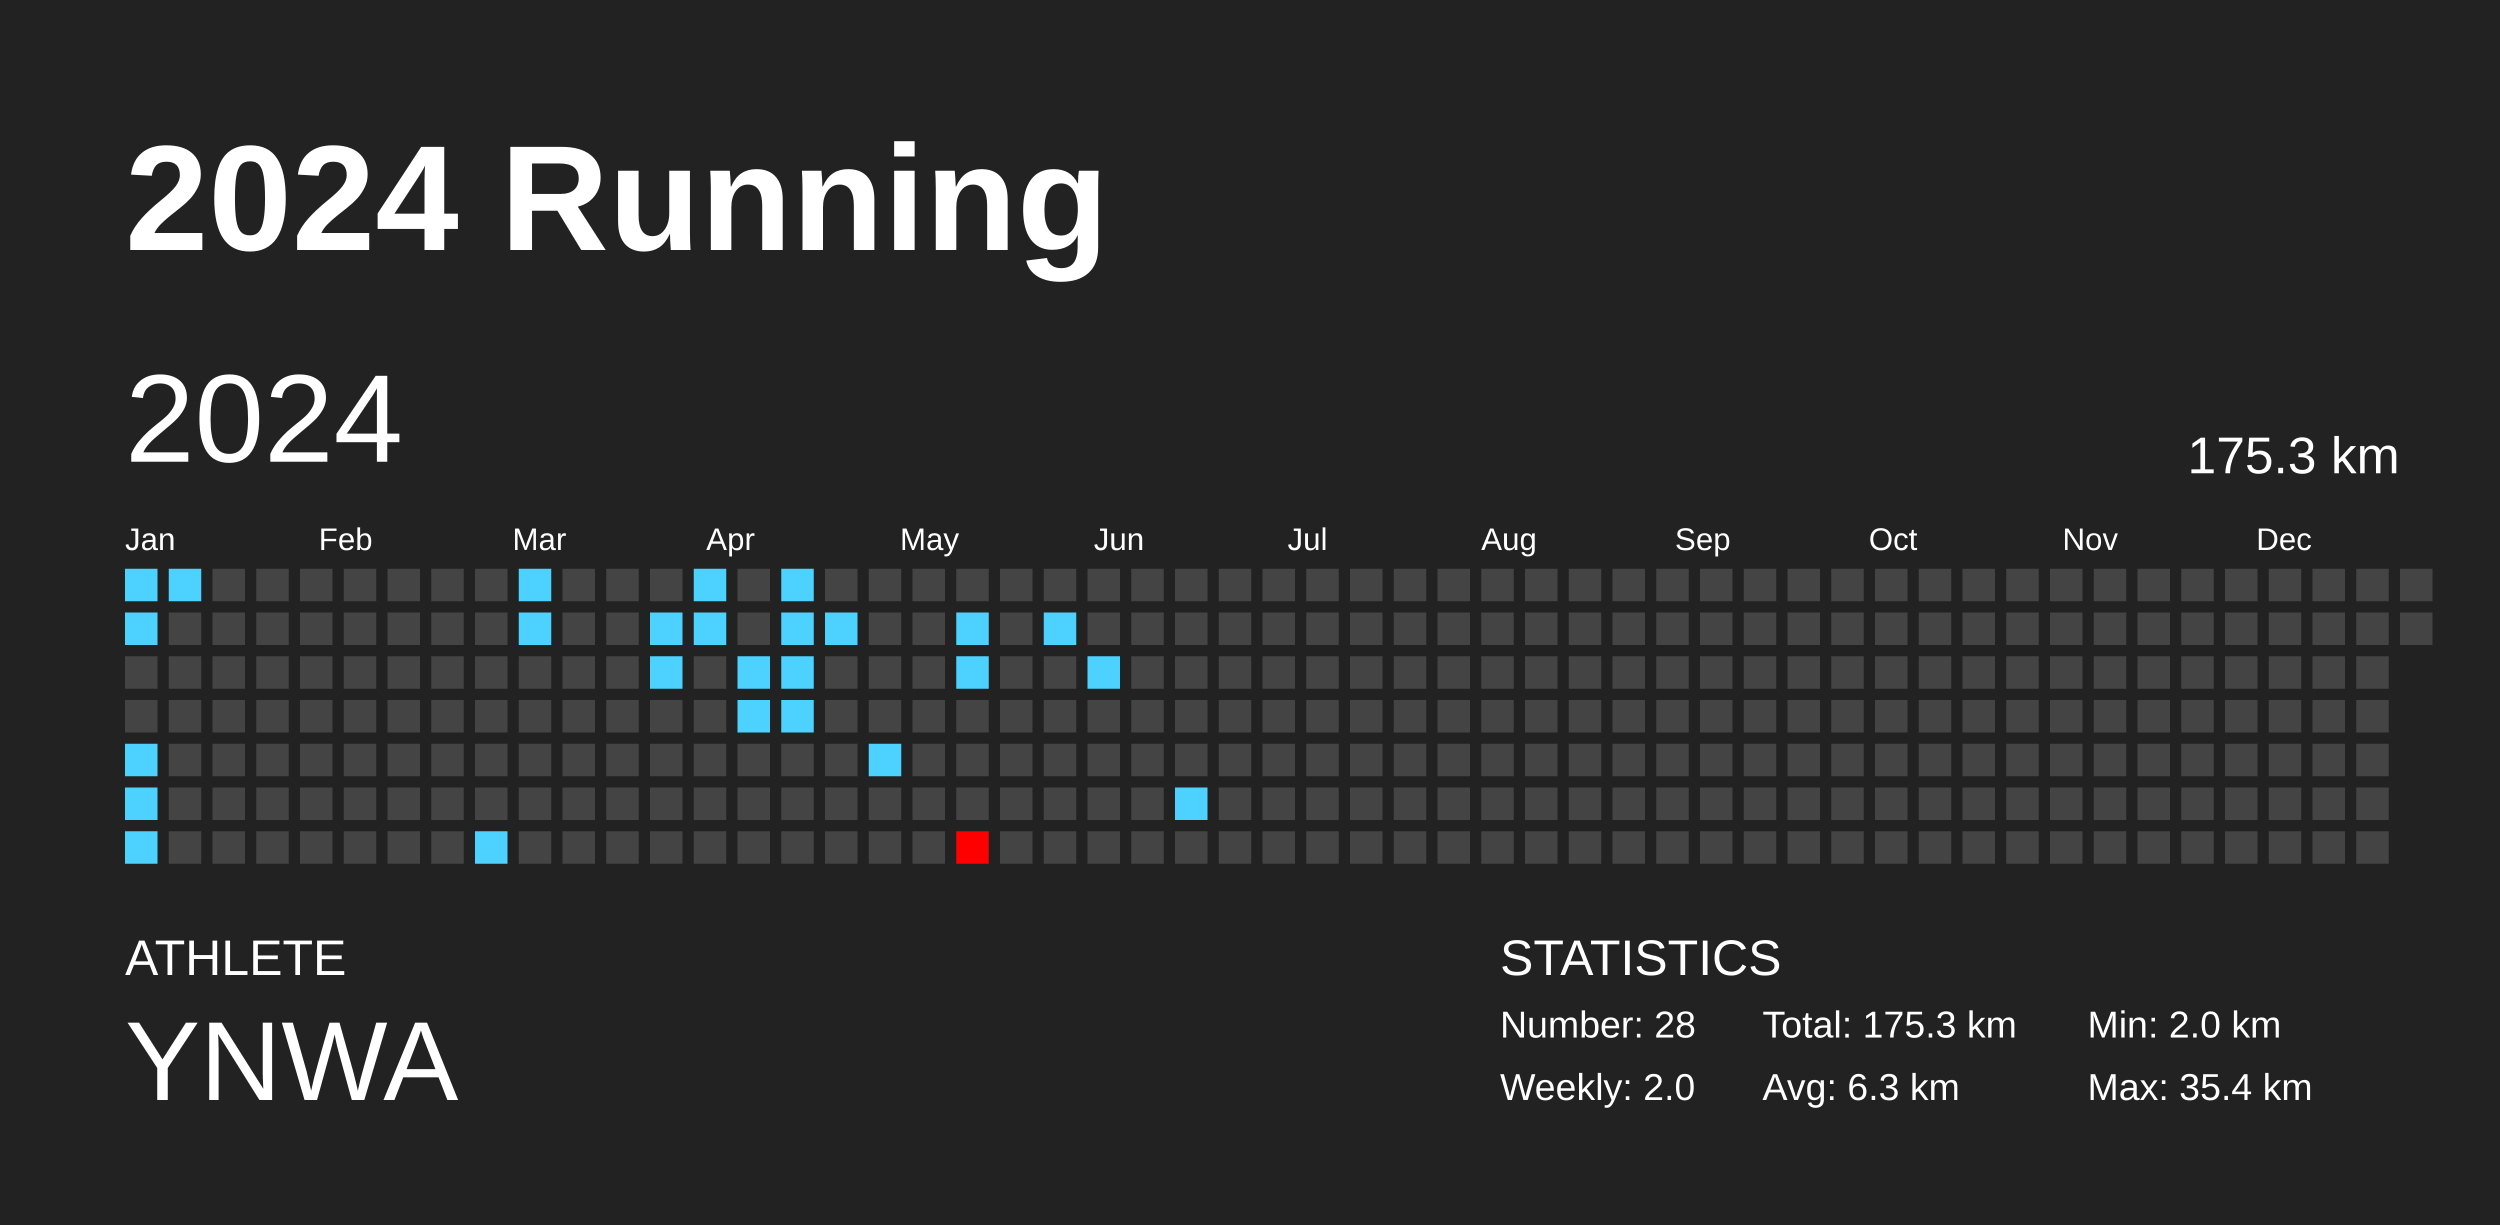
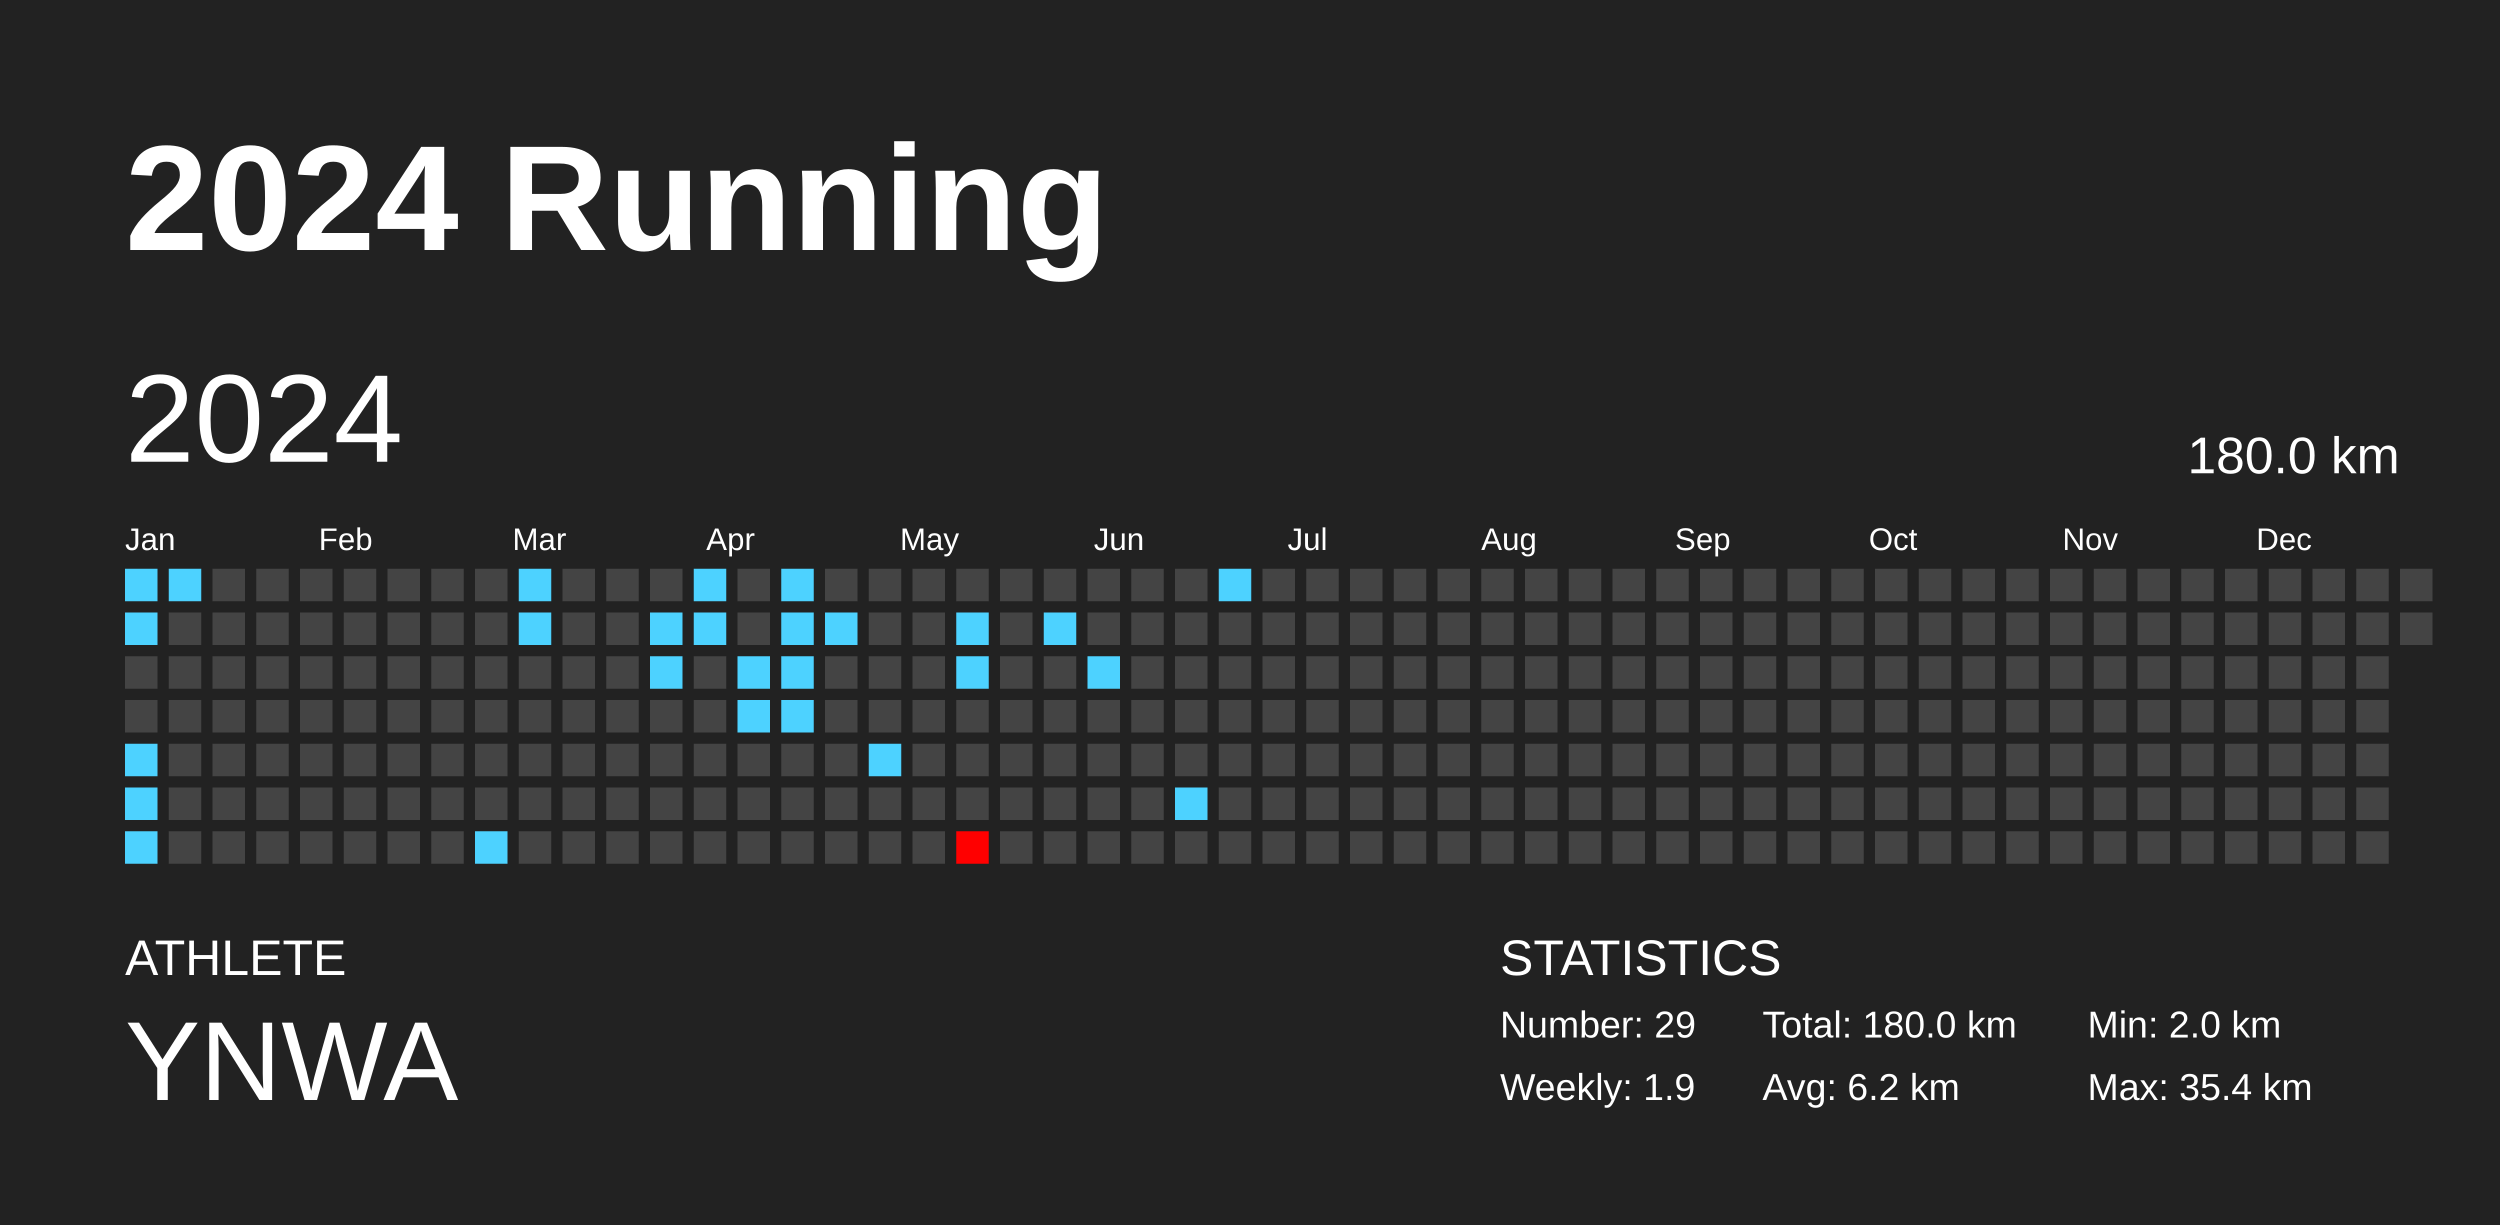
<svg xmlns="http://www.w3.org/2000/svg" baseProfile="full" height="98mm" version="1.1" viewBox="0,0,200,98" width="200mm">
  <defs />
  <rect fill="#222222" height="98" width="200" x="0" y="0" />
  <text fill="#FFFFFF" style="font-size:12px; font-family:Arial; font-weight:bold;" x="10" y="20">2024 Running</text>
  <text fill="#FFFFFF" style="font-size:4px; font-family:Arial" x="10" y="78">ATHLETE</text>
  <text fill="#FFFFFF" style="font-size:9px; font-family:Arial" x="10" y="88">YNWA</text>
  <text fill="#FFFFFF" style="font-size:4px; font-family:Arial" x="120" y="78">STATISTICS</text>
-   <text fill="#FFFFFF" style="font-size:3px; font-family:Arial" x="120" y="83">Number: 28</text>
-   <text fill="#FFFFFF" style="font-size:3px; font-family:Arial" x="120" y="88">Weekly: 2.0</text>
-   <text fill="#FFFFFF" style="font-size:3px; font-family:Arial" x="141" y="83">Total: 175.3 km</text>
-   <text fill="#FFFFFF" style="font-size:3px; font-family:Arial" x="141" y="88">Avg: 6.3 km</text>
+   <text fill="#FFFFFF" style="font-size:3px; font-family:Arial" x="120" y="83">Number: 29</text>
+   <text fill="#FFFFFF" style="font-size:3px; font-family:Arial" x="120" y="88">Weekly: 1.9</text>
+   <text fill="#FFFFFF" style="font-size:3px; font-family:Arial" x="141" y="83">Total: 180.0 km</text>
+   <text fill="#FFFFFF" style="font-size:3px; font-family:Arial" x="141" y="88">Avg: 6.2 km</text>
  <text fill="#FFFFFF" style="font-size:3px; font-family:Arial" x="167" y="83">Min: 2.0 km</text>
  <text fill="#FFFFFF" style="font-size:3px; font-family:Arial" x="167" y="88">Max: 35.4 km</text>
  <text dominant-baseline="hanging" fill="#FFFFFF" style="font-size:10.0px; font-family:Arial;" x="10" y="30">2024</text>
-   <text dominant-baseline="hanging" fill="#FFFFFF" style="font-size:4.125px; font-family:Arial;" x="175" y="35">175.3 km</text>
+   <text dominant-baseline="hanging" fill="#FFFFFF" style="font-size:4.125px; font-family:Arial;" x="175" y="35">180.0 km</text>
  <text fill="#FFFFFF" style="font-size:2.5px; font-family:Arial" x="10.0" y="44">Jan</text>
  <text fill="#FFFFFF" style="font-size:2.5px; font-family:Arial" x="25.5" y="44">Feb</text>
  <text fill="#FFFFFF" style="font-size:2.5px; font-family:Arial" x="41.0" y="44">Mar</text>
  <text fill="#FFFFFF" style="font-size:2.5px; font-family:Arial" x="56.5" y="44">Apr</text>
  <text fill="#FFFFFF" style="font-size:2.5px; font-family:Arial" x="72.0" y="44">May</text>
  <text fill="#FFFFFF" style="font-size:2.5px; font-family:Arial" x="87.5" y="44">Jun</text>
  <text fill="#FFFFFF" style="font-size:2.5px; font-family:Arial" x="103.0" y="44">Jul</text>
  <text fill="#FFFFFF" style="font-size:2.5px; font-family:Arial" x="118.5" y="44">Aug</text>
  <text fill="#FFFFFF" style="font-size:2.5px; font-family:Arial" x="134.0" y="44">Sep</text>
  <text fill="#FFFFFF" style="font-size:2.5px; font-family:Arial" x="149.5" y="44">Oct</text>
  <text fill="#FFFFFF" style="font-size:2.5px; font-family:Arial" x="165.0" y="44">Nov</text>
  <text fill="#FFFFFF" style="font-size:2.5px; font-family:Arial" x="180.5" y="44">Dec</text>
  <rect fill="#4dd2ff" height="2.6" width="2.6" x="10.0" y="45.5" />
  <rect fill="#4dd2ff" height="2.6" width="2.6" x="10.0" y="49.0" />
  <rect fill="#444444" height="2.6" width="2.6" x="10.0" y="52.5" />
  <rect fill="#444444" height="2.6" width="2.6" x="10.0" y="56.0" />
  <rect fill="#4dd2ff" height="2.6" width="2.6" x="10.0" y="59.5" />
  <rect fill="#4dd2ff" height="2.6" width="2.6" x="10.0" y="63.0" />
  <rect fill="#4dd2ff" height="2.6" width="2.6" x="10.0" y="66.5" />
  <rect fill="#4dd2ff" height="2.6" width="2.6" x="13.5" y="45.5" />
  <rect fill="#444444" height="2.6" width="2.6" x="13.5" y="49.0" />
  <rect fill="#444444" height="2.6" width="2.6" x="13.5" y="52.5" />
  <rect fill="#444444" height="2.6" width="2.6" x="13.5" y="56.0" />
  <rect fill="#444444" height="2.6" width="2.6" x="13.5" y="59.5" />
  <rect fill="#444444" height="2.6" width="2.6" x="13.5" y="63.0" />
  <rect fill="#444444" height="2.6" width="2.6" x="13.5" y="66.5" />
  <rect fill="#444444" height="2.6" width="2.6" x="17.0" y="45.5" />
  <rect fill="#444444" height="2.6" width="2.6" x="17.0" y="49.0" />
  <rect fill="#444444" height="2.6" width="2.6" x="17.0" y="52.5" />
  <rect fill="#444444" height="2.6" width="2.6" x="17.0" y="56.0" />
  <rect fill="#444444" height="2.6" width="2.6" x="17.0" y="59.5" />
  <rect fill="#444444" height="2.6" width="2.6" x="17.0" y="63.0" />
  <rect fill="#444444" height="2.6" width="2.6" x="17.0" y="66.5" />
  <rect fill="#444444" height="2.6" width="2.6" x="20.5" y="45.5" />
  <rect fill="#444444" height="2.6" width="2.6" x="20.5" y="49.0" />
  <rect fill="#444444" height="2.6" width="2.6" x="20.5" y="52.5" />
  <rect fill="#444444" height="2.6" width="2.6" x="20.5" y="56.0" />
  <rect fill="#444444" height="2.6" width="2.6" x="20.5" y="59.5" />
  <rect fill="#444444" height="2.6" width="2.6" x="20.5" y="63.0" />
  <rect fill="#444444" height="2.6" width="2.6" x="20.5" y="66.5" />
  <rect fill="#444444" height="2.6" width="2.6" x="24.0" y="45.5" />
  <rect fill="#444444" height="2.6" width="2.6" x="24.0" y="49.0" />
  <rect fill="#444444" height="2.6" width="2.6" x="24.0" y="52.5" />
  <rect fill="#444444" height="2.6" width="2.6" x="24.0" y="56.0" />
  <rect fill="#444444" height="2.6" width="2.6" x="24.0" y="59.5" />
  <rect fill="#444444" height="2.6" width="2.6" x="24.0" y="63.0" />
  <rect fill="#444444" height="2.6" width="2.6" x="24.0" y="66.5" />
  <rect fill="#444444" height="2.6" width="2.6" x="27.5" y="45.5" />
  <rect fill="#444444" height="2.6" width="2.6" x="27.5" y="49.0" />
  <rect fill="#444444" height="2.6" width="2.6" x="27.5" y="52.5" />
  <rect fill="#444444" height="2.6" width="2.6" x="27.5" y="56.0" />
  <rect fill="#444444" height="2.6" width="2.6" x="27.5" y="59.5" />
  <rect fill="#444444" height="2.6" width="2.6" x="27.5" y="63.0" />
  <rect fill="#444444" height="2.6" width="2.6" x="27.5" y="66.5" />
  <rect fill="#444444" height="2.6" width="2.6" x="31.0" y="45.5" />
  <rect fill="#444444" height="2.6" width="2.6" x="31.0" y="49.0" />
  <rect fill="#444444" height="2.6" width="2.6" x="31.0" y="52.5" />
  <rect fill="#444444" height="2.6" width="2.6" x="31.0" y="56.0" />
  <rect fill="#444444" height="2.6" width="2.6" x="31.0" y="59.5" />
  <rect fill="#444444" height="2.6" width="2.6" x="31.0" y="63.0" />
  <rect fill="#444444" height="2.6" width="2.6" x="31.0" y="66.5" />
  <rect fill="#444444" height="2.6" width="2.6" x="34.5" y="45.5" />
  <rect fill="#444444" height="2.6" width="2.6" x="34.5" y="49.0" />
  <rect fill="#444444" height="2.6" width="2.6" x="34.5" y="52.5" />
  <rect fill="#444444" height="2.6" width="2.6" x="34.5" y="56.0" />
  <rect fill="#444444" height="2.6" width="2.6" x="34.5" y="59.5" />
  <rect fill="#444444" height="2.6" width="2.6" x="34.5" y="63.0" />
  <rect fill="#444444" height="2.6" width="2.6" x="34.5" y="66.5" />
  <rect fill="#444444" height="2.6" width="2.6" x="38.0" y="45.5" />
  <rect fill="#444444" height="2.6" width="2.6" x="38.0" y="49.0" />
  <rect fill="#444444" height="2.6" width="2.6" x="38.0" y="52.5" />
  <rect fill="#444444" height="2.6" width="2.6" x="38.0" y="56.0" />
  <rect fill="#444444" height="2.6" width="2.6" x="38.0" y="59.5" />
  <rect fill="#444444" height="2.6" width="2.6" x="38.0" y="63.0" />
  <rect fill="#4dd2ff" height="2.6" width="2.6" x="38.0" y="66.5" />
  <rect fill="#4dd2ff" height="2.6" width="2.6" x="41.5" y="45.5" />
  <rect fill="#4dd2ff" height="2.6" width="2.6" x="41.5" y="49.0" />
  <rect fill="#444444" height="2.6" width="2.6" x="41.5" y="52.5" />
  <rect fill="#444444" height="2.6" width="2.6" x="41.5" y="56.0" />
  <rect fill="#444444" height="2.6" width="2.6" x="41.5" y="59.5" />
  <rect fill="#444444" height="2.6" width="2.6" x="41.5" y="63.0" />
  <rect fill="#444444" height="2.6" width="2.6" x="41.5" y="66.5" />
  <rect fill="#444444" height="2.6" width="2.6" x="45.0" y="45.5" />
  <rect fill="#444444" height="2.6" width="2.6" x="45.0" y="49.0" />
  <rect fill="#444444" height="2.6" width="2.6" x="45.0" y="52.5" />
  <rect fill="#444444" height="2.6" width="2.6" x="45.0" y="56.0" />
  <rect fill="#444444" height="2.6" width="2.6" x="45.0" y="59.5" />
  <rect fill="#444444" height="2.6" width="2.6" x="45.0" y="63.0" />
  <rect fill="#444444" height="2.6" width="2.6" x="45.0" y="66.5" />
  <rect fill="#444444" height="2.6" width="2.6" x="48.5" y="45.5" />
  <rect fill="#444444" height="2.6" width="2.6" x="48.5" y="49.0" />
  <rect fill="#444444" height="2.6" width="2.6" x="48.5" y="52.5" />
  <rect fill="#444444" height="2.6" width="2.6" x="48.5" y="56.0" />
  <rect fill="#444444" height="2.6" width="2.6" x="48.5" y="59.5" />
  <rect fill="#444444" height="2.6" width="2.6" x="48.5" y="63.0" />
  <rect fill="#444444" height="2.6" width="2.6" x="48.5" y="66.5" />
  <rect fill="#444444" height="2.6" width="2.6" x="52.0" y="45.5" />
  <rect fill="#4dd2ff" height="2.6" width="2.6" x="52.0" y="49.0" />
  <rect fill="#4dd2ff" height="2.6" width="2.6" x="52.0" y="52.5" />
  <rect fill="#444444" height="2.6" width="2.6" x="52.0" y="56.0" />
  <rect fill="#444444" height="2.6" width="2.6" x="52.0" y="59.5" />
  <rect fill="#444444" height="2.6" width="2.6" x="52.0" y="63.0" />
  <rect fill="#444444" height="2.6" width="2.6" x="52.0" y="66.5" />
  <rect fill="#4dd2ff" height="2.6" width="2.6" x="55.5" y="45.5" />
  <rect fill="#4dd2ff" height="2.6" width="2.6" x="55.5" y="49.0" />
  <rect fill="#444444" height="2.6" width="2.6" x="55.5" y="52.5" />
  <rect fill="#444444" height="2.6" width="2.6" x="55.5" y="56.0" />
  <rect fill="#444444" height="2.6" width="2.6" x="55.5" y="59.5" />
  <rect fill="#444444" height="2.6" width="2.6" x="55.5" y="63.0" />
  <rect fill="#444444" height="2.6" width="2.6" x="55.5" y="66.5" />
  <rect fill="#444444" height="2.6" width="2.6" x="59.0" y="45.5" />
  <rect fill="#444444" height="2.6" width="2.6" x="59.0" y="49.0" />
  <rect fill="#4dd2ff" height="2.6" width="2.6" x="59.0" y="52.5" />
  <rect fill="#4dd2ff" height="2.6" width="2.6" x="59.0" y="56.0" />
  <rect fill="#444444" height="2.6" width="2.6" x="59.0" y="59.5" />
  <rect fill="#444444" height="2.6" width="2.6" x="59.0" y="63.0" />
  <rect fill="#444444" height="2.6" width="2.6" x="59.0" y="66.5" />
  <rect fill="#4dd2ff" height="2.6" width="2.6" x="62.5" y="45.5" />
  <rect fill="#4dd2ff" height="2.6" width="2.6" x="62.5" y="49.0" />
  <rect fill="#4dd2ff" height="2.6" width="2.6" x="62.5" y="52.5" />
  <rect fill="#4dd2ff" height="2.6" width="2.6" x="62.5" y="56.0" />
  <rect fill="#444444" height="2.6" width="2.6" x="62.5" y="59.5" />
  <rect fill="#444444" height="2.6" width="2.6" x="62.5" y="63.0" />
  <rect fill="#444444" height="2.6" width="2.6" x="62.5" y="66.5" />
  <rect fill="#444444" height="2.6" width="2.6" x="66.0" y="45.5" />
  <rect fill="#4dd2ff" height="2.6" width="2.6" x="66.0" y="49.0" />
  <rect fill="#444444" height="2.6" width="2.6" x="66.0" y="52.5" />
  <rect fill="#444444" height="2.6" width="2.6" x="66.0" y="56.0" />
  <rect fill="#444444" height="2.6" width="2.6" x="66.0" y="59.5" />
  <rect fill="#444444" height="2.6" width="2.6" x="66.0" y="63.0" />
  <rect fill="#444444" height="2.6" width="2.6" x="66.0" y="66.5" />
  <rect fill="#444444" height="2.6" width="2.6" x="69.5" y="45.5" />
  <rect fill="#444444" height="2.6" width="2.6" x="69.5" y="49.0" />
  <rect fill="#444444" height="2.6" width="2.6" x="69.5" y="52.5" />
  <rect fill="#444444" height="2.6" width="2.6" x="69.5" y="56.0" />
  <rect fill="#4dd2ff" height="2.6" width="2.6" x="69.5" y="59.5" />
  <rect fill="#444444" height="2.6" width="2.6" x="69.5" y="63.0" />
  <rect fill="#444444" height="2.6" width="2.6" x="69.5" y="66.5" />
  <rect fill="#444444" height="2.6" width="2.6" x="73.0" y="45.5" />
  <rect fill="#444444" height="2.6" width="2.6" x="73.0" y="49.0" />
  <rect fill="#444444" height="2.6" width="2.6" x="73.0" y="52.5" />
  <rect fill="#444444" height="2.6" width="2.6" x="73.0" y="56.0" />
  <rect fill="#444444" height="2.6" width="2.6" x="73.0" y="59.5" />
  <rect fill="#444444" height="2.6" width="2.6" x="73.0" y="63.0" />
  <rect fill="#444444" height="2.6" width="2.6" x="73.0" y="66.5" />
  <rect fill="#444444" height="2.6" width="2.6" x="76.5" y="45.5" />
  <rect fill="#4dd2ff" height="2.6" width="2.6" x="76.5" y="49.0" />
  <rect fill="#4dd2ff" height="2.6" width="2.6" x="76.5" y="52.5" />
  <rect fill="#444444" height="2.6" width="2.6" x="76.5" y="56.0" />
  <rect fill="#444444" height="2.6" width="2.6" x="76.5" y="59.5" />
  <rect fill="#444444" height="2.6" width="2.6" x="76.5" y="63.0" />
  <rect fill="red" height="2.6" width="2.6" x="76.5" y="66.5" />
  <rect fill="#444444" height="2.6" width="2.6" x="80.0" y="45.5" />
  <rect fill="#444444" height="2.6" width="2.6" x="80.0" y="49.0" />
  <rect fill="#444444" height="2.6" width="2.6" x="80.0" y="52.5" />
  <rect fill="#444444" height="2.6" width="2.6" x="80.0" y="56.0" />
  <rect fill="#444444" height="2.6" width="2.6" x="80.0" y="59.5" />
  <rect fill="#444444" height="2.6" width="2.6" x="80.0" y="63.0" />
  <rect fill="#444444" height="2.6" width="2.6" x="80.0" y="66.5" />
  <rect fill="#444444" height="2.6" width="2.6" x="83.5" y="45.5" />
  <rect fill="#4dd2ff" height="2.6" width="2.6" x="83.5" y="49.0" />
  <rect fill="#444444" height="2.6" width="2.6" x="83.5" y="52.5" />
  <rect fill="#444444" height="2.6" width="2.6" x="83.5" y="56.0" />
  <rect fill="#444444" height="2.6" width="2.6" x="83.5" y="59.5" />
  <rect fill="#444444" height="2.6" width="2.6" x="83.5" y="63.0" />
  <rect fill="#444444" height="2.6" width="2.6" x="83.5" y="66.5" />
  <rect fill="#444444" height="2.6" width="2.6" x="87.0" y="45.5" />
  <rect fill="#444444" height="2.6" width="2.6" x="87.0" y="49.0" />
  <rect fill="#4dd2ff" height="2.6" width="2.6" x="87.0" y="52.5" />
  <rect fill="#444444" height="2.6" width="2.6" x="87.0" y="56.0" />
  <rect fill="#444444" height="2.6" width="2.6" x="87.0" y="59.5" />
  <rect fill="#444444" height="2.6" width="2.6" x="87.0" y="63.0" />
  <rect fill="#444444" height="2.6" width="2.6" x="87.0" y="66.5" />
  <rect fill="#444444" height="2.6" width="2.6" x="90.5" y="45.5" />
  <rect fill="#444444" height="2.6" width="2.6" x="90.5" y="49.0" />
  <rect fill="#444444" height="2.6" width="2.6" x="90.5" y="52.5" />
  <rect fill="#444444" height="2.6" width="2.6" x="90.5" y="56.0" />
  <rect fill="#444444" height="2.6" width="2.6" x="90.5" y="59.5" />
  <rect fill="#444444" height="2.6" width="2.6" x="90.5" y="63.0" />
  <rect fill="#444444" height="2.6" width="2.6" x="90.5" y="66.5" />
  <rect fill="#444444" height="2.6" width="2.6" x="94.0" y="45.5" />
  <rect fill="#444444" height="2.6" width="2.6" x="94.0" y="49.0" />
  <rect fill="#444444" height="2.6" width="2.6" x="94.0" y="52.5" />
  <rect fill="#444444" height="2.6" width="2.6" x="94.0" y="56.0" />
  <rect fill="#444444" height="2.6" width="2.6" x="94.0" y="59.5" />
  <rect fill="#4dd2ff" height="2.6" width="2.6" x="94.0" y="63.0" />
  <rect fill="#444444" height="2.6" width="2.6" x="94.0" y="66.5" />
-   <rect fill="#444444" height="2.6" width="2.6" x="97.5" y="45.5" />
+   <rect fill="#4dd2ff" height="2.6" width="2.6" x="97.5" y="45.5" />
  <rect fill="#444444" height="2.6" width="2.6" x="97.5" y="49.0" />
  <rect fill="#444444" height="2.6" width="2.6" x="97.5" y="52.5" />
  <rect fill="#444444" height="2.6" width="2.6" x="97.5" y="56.0" />
  <rect fill="#444444" height="2.6" width="2.6" x="97.5" y="59.5" />
  <rect fill="#444444" height="2.6" width="2.6" x="97.5" y="63.0" />
  <rect fill="#444444" height="2.6" width="2.6" x="97.5" y="66.5" />
  <rect fill="#444444" height="2.6" width="2.6" x="101.0" y="45.5" />
  <rect fill="#444444" height="2.6" width="2.6" x="101.0" y="49.0" />
  <rect fill="#444444" height="2.6" width="2.6" x="101.0" y="52.5" />
  <rect fill="#444444" height="2.6" width="2.6" x="101.0" y="56.0" />
  <rect fill="#444444" height="2.6" width="2.6" x="101.0" y="59.5" />
  <rect fill="#444444" height="2.6" width="2.6" x="101.0" y="63.0" />
  <rect fill="#444444" height="2.6" width="2.6" x="101.0" y="66.5" />
  <rect fill="#444444" height="2.6" width="2.6" x="104.5" y="45.5" />
  <rect fill="#444444" height="2.6" width="2.6" x="104.5" y="49.0" />
  <rect fill="#444444" height="2.6" width="2.6" x="104.5" y="52.5" />
  <rect fill="#444444" height="2.6" width="2.6" x="104.5" y="56.0" />
  <rect fill="#444444" height="2.6" width="2.6" x="104.5" y="59.5" />
  <rect fill="#444444" height="2.6" width="2.6" x="104.5" y="63.0" />
  <rect fill="#444444" height="2.6" width="2.6" x="104.5" y="66.5" />
  <rect fill="#444444" height="2.6" width="2.6" x="108.0" y="45.5" />
  <rect fill="#444444" height="2.6" width="2.6" x="108.0" y="49.0" />
  <rect fill="#444444" height="2.6" width="2.6" x="108.0" y="52.5" />
  <rect fill="#444444" height="2.6" width="2.6" x="108.0" y="56.0" />
  <rect fill="#444444" height="2.6" width="2.6" x="108.0" y="59.5" />
  <rect fill="#444444" height="2.6" width="2.6" x="108.0" y="63.0" />
  <rect fill="#444444" height="2.6" width="2.6" x="108.0" y="66.5" />
  <rect fill="#444444" height="2.6" width="2.6" x="111.5" y="45.5" />
  <rect fill="#444444" height="2.6" width="2.6" x="111.5" y="49.0" />
  <rect fill="#444444" height="2.6" width="2.6" x="111.5" y="52.5" />
  <rect fill="#444444" height="2.6" width="2.6" x="111.5" y="56.0" />
  <rect fill="#444444" height="2.6" width="2.6" x="111.5" y="59.5" />
  <rect fill="#444444" height="2.6" width="2.6" x="111.5" y="63.0" />
  <rect fill="#444444" height="2.6" width="2.6" x="111.5" y="66.5" />
  <rect fill="#444444" height="2.6" width="2.6" x="115.0" y="45.5" />
  <rect fill="#444444" height="2.6" width="2.6" x="115.0" y="49.0" />
  <rect fill="#444444" height="2.6" width="2.6" x="115.0" y="52.5" />
  <rect fill="#444444" height="2.6" width="2.6" x="115.0" y="56.0" />
  <rect fill="#444444" height="2.6" width="2.6" x="115.0" y="59.5" />
  <rect fill="#444444" height="2.6" width="2.6" x="115.0" y="63.0" />
  <rect fill="#444444" height="2.6" width="2.6" x="115.0" y="66.5" />
  <rect fill="#444444" height="2.6" width="2.6" x="118.5" y="45.5" />
  <rect fill="#444444" height="2.6" width="2.6" x="118.5" y="49.0" />
  <rect fill="#444444" height="2.6" width="2.6" x="118.5" y="52.5" />
  <rect fill="#444444" height="2.6" width="2.6" x="118.5" y="56.0" />
  <rect fill="#444444" height="2.6" width="2.6" x="118.5" y="59.5" />
  <rect fill="#444444" height="2.6" width="2.6" x="118.5" y="63.0" />
  <rect fill="#444444" height="2.6" width="2.6" x="118.5" y="66.5" />
  <rect fill="#444444" height="2.6" width="2.6" x="122.0" y="45.5" />
  <rect fill="#444444" height="2.6" width="2.6" x="122.0" y="49.0" />
  <rect fill="#444444" height="2.6" width="2.6" x="122.0" y="52.5" />
  <rect fill="#444444" height="2.6" width="2.6" x="122.0" y="56.0" />
  <rect fill="#444444" height="2.6" width="2.6" x="122.0" y="59.5" />
  <rect fill="#444444" height="2.6" width="2.6" x="122.0" y="63.0" />
  <rect fill="#444444" height="2.6" width="2.6" x="122.0" y="66.5" />
  <rect fill="#444444" height="2.6" width="2.6" x="125.5" y="45.5" />
  <rect fill="#444444" height="2.6" width="2.6" x="125.5" y="49.0" />
  <rect fill="#444444" height="2.6" width="2.6" x="125.5" y="52.5" />
  <rect fill="#444444" height="2.6" width="2.6" x="125.5" y="56.0" />
  <rect fill="#444444" height="2.6" width="2.6" x="125.5" y="59.5" />
  <rect fill="#444444" height="2.6" width="2.6" x="125.5" y="63.0" />
  <rect fill="#444444" height="2.6" width="2.6" x="125.5" y="66.5" />
  <rect fill="#444444" height="2.6" width="2.6" x="129.0" y="45.5" />
  <rect fill="#444444" height="2.6" width="2.6" x="129.0" y="49.0" />
  <rect fill="#444444" height="2.6" width="2.6" x="129.0" y="52.5" />
  <rect fill="#444444" height="2.6" width="2.6" x="129.0" y="56.0" />
  <rect fill="#444444" height="2.6" width="2.6" x="129.0" y="59.5" />
  <rect fill="#444444" height="2.6" width="2.6" x="129.0" y="63.0" />
  <rect fill="#444444" height="2.6" width="2.6" x="129.0" y="66.5" />
  <rect fill="#444444" height="2.6" width="2.6" x="132.5" y="45.5" />
  <rect fill="#444444" height="2.6" width="2.6" x="132.5" y="49.0" />
  <rect fill="#444444" height="2.6" width="2.6" x="132.5" y="52.5" />
  <rect fill="#444444" height="2.6" width="2.6" x="132.5" y="56.0" />
  <rect fill="#444444" height="2.6" width="2.6" x="132.5" y="59.5" />
  <rect fill="#444444" height="2.6" width="2.6" x="132.5" y="63.0" />
  <rect fill="#444444" height="2.6" width="2.6" x="132.5" y="66.5" />
  <rect fill="#444444" height="2.6" width="2.6" x="136.0" y="45.5" />
  <rect fill="#444444" height="2.6" width="2.6" x="136.0" y="49.0" />
  <rect fill="#444444" height="2.6" width="2.6" x="136.0" y="52.5" />
  <rect fill="#444444" height="2.6" width="2.6" x="136.0" y="56.0" />
  <rect fill="#444444" height="2.6" width="2.6" x="136.0" y="59.5" />
  <rect fill="#444444" height="2.6" width="2.6" x="136.0" y="63.0" />
  <rect fill="#444444" height="2.6" width="2.6" x="136.0" y="66.5" />
  <rect fill="#444444" height="2.6" width="2.6" x="139.5" y="45.5" />
  <rect fill="#444444" height="2.6" width="2.6" x="139.5" y="49.0" />
  <rect fill="#444444" height="2.6" width="2.6" x="139.5" y="52.5" />
  <rect fill="#444444" height="2.6" width="2.6" x="139.5" y="56.0" />
  <rect fill="#444444" height="2.6" width="2.6" x="139.5" y="59.5" />
  <rect fill="#444444" height="2.6" width="2.6" x="139.5" y="63.0" />
  <rect fill="#444444" height="2.6" width="2.6" x="139.5" y="66.5" />
  <rect fill="#444444" height="2.6" width="2.6" x="143.0" y="45.5" />
  <rect fill="#444444" height="2.6" width="2.6" x="143.0" y="49.0" />
  <rect fill="#444444" height="2.6" width="2.6" x="143.0" y="52.5" />
  <rect fill="#444444" height="2.6" width="2.6" x="143.0" y="56.0" />
  <rect fill="#444444" height="2.6" width="2.6" x="143.0" y="59.5" />
  <rect fill="#444444" height="2.6" width="2.6" x="143.0" y="63.0" />
  <rect fill="#444444" height="2.6" width="2.6" x="143.0" y="66.5" />
  <rect fill="#444444" height="2.6" width="2.6" x="146.5" y="45.5" />
  <rect fill="#444444" height="2.6" width="2.6" x="146.5" y="49.0" />
  <rect fill="#444444" height="2.6" width="2.6" x="146.5" y="52.5" />
  <rect fill="#444444" height="2.6" width="2.6" x="146.5" y="56.0" />
  <rect fill="#444444" height="2.6" width="2.6" x="146.5" y="59.5" />
  <rect fill="#444444" height="2.6" width="2.6" x="146.5" y="63.0" />
  <rect fill="#444444" height="2.6" width="2.6" x="146.5" y="66.5" />
  <rect fill="#444444" height="2.6" width="2.6" x="150.0" y="45.5" />
  <rect fill="#444444" height="2.6" width="2.6" x="150.0" y="49.0" />
  <rect fill="#444444" height="2.6" width="2.6" x="150.0" y="52.5" />
  <rect fill="#444444" height="2.6" width="2.6" x="150.0" y="56.0" />
  <rect fill="#444444" height="2.6" width="2.6" x="150.0" y="59.5" />
  <rect fill="#444444" height="2.6" width="2.6" x="150.0" y="63.0" />
  <rect fill="#444444" height="2.6" width="2.6" x="150.0" y="66.5" />
  <rect fill="#444444" height="2.6" width="2.6" x="153.5" y="45.5" />
  <rect fill="#444444" height="2.6" width="2.6" x="153.5" y="49.0" />
  <rect fill="#444444" height="2.6" width="2.6" x="153.5" y="52.5" />
  <rect fill="#444444" height="2.6" width="2.6" x="153.5" y="56.0" />
  <rect fill="#444444" height="2.6" width="2.6" x="153.5" y="59.5" />
  <rect fill="#444444" height="2.6" width="2.6" x="153.5" y="63.0" />
  <rect fill="#444444" height="2.6" width="2.6" x="153.5" y="66.5" />
  <rect fill="#444444" height="2.6" width="2.6" x="157.0" y="45.5" />
  <rect fill="#444444" height="2.6" width="2.6" x="157.0" y="49.0" />
  <rect fill="#444444" height="2.6" width="2.6" x="157.0" y="52.5" />
  <rect fill="#444444" height="2.6" width="2.6" x="157.0" y="56.0" />
  <rect fill="#444444" height="2.6" width="2.6" x="157.0" y="59.5" />
  <rect fill="#444444" height="2.6" width="2.6" x="157.0" y="63.0" />
  <rect fill="#444444" height="2.6" width="2.6" x="157.0" y="66.5" />
  <rect fill="#444444" height="2.6" width="2.6" x="160.5" y="45.5" />
  <rect fill="#444444" height="2.6" width="2.6" x="160.5" y="49.0" />
  <rect fill="#444444" height="2.6" width="2.6" x="160.5" y="52.5" />
  <rect fill="#444444" height="2.6" width="2.6" x="160.5" y="56.0" />
  <rect fill="#444444" height="2.6" width="2.6" x="160.5" y="59.5" />
  <rect fill="#444444" height="2.6" width="2.6" x="160.5" y="63.0" />
  <rect fill="#444444" height="2.6" width="2.6" x="160.5" y="66.5" />
  <rect fill="#444444" height="2.6" width="2.6" x="164.0" y="45.5" />
  <rect fill="#444444" height="2.6" width="2.6" x="164.0" y="49.0" />
  <rect fill="#444444" height="2.6" width="2.6" x="164.0" y="52.5" />
  <rect fill="#444444" height="2.6" width="2.6" x="164.0" y="56.0" />
  <rect fill="#444444" height="2.6" width="2.6" x="164.0" y="59.5" />
  <rect fill="#444444" height="2.6" width="2.6" x="164.0" y="63.0" />
  <rect fill="#444444" height="2.6" width="2.6" x="164.0" y="66.5" />
  <rect fill="#444444" height="2.6" width="2.6" x="167.5" y="45.5" />
  <rect fill="#444444" height="2.6" width="2.6" x="167.5" y="49.0" />
  <rect fill="#444444" height="2.6" width="2.6" x="167.5" y="52.5" />
  <rect fill="#444444" height="2.6" width="2.6" x="167.5" y="56.0" />
  <rect fill="#444444" height="2.6" width="2.6" x="167.5" y="59.5" />
  <rect fill="#444444" height="2.6" width="2.6" x="167.5" y="63.0" />
  <rect fill="#444444" height="2.6" width="2.6" x="167.5" y="66.5" />
  <rect fill="#444444" height="2.6" width="2.6" x="171.0" y="45.5" />
  <rect fill="#444444" height="2.6" width="2.6" x="171.0" y="49.0" />
  <rect fill="#444444" height="2.6" width="2.6" x="171.0" y="52.5" />
  <rect fill="#444444" height="2.6" width="2.6" x="171.0" y="56.0" />
  <rect fill="#444444" height="2.6" width="2.6" x="171.0" y="59.5" />
  <rect fill="#444444" height="2.6" width="2.6" x="171.0" y="63.0" />
  <rect fill="#444444" height="2.6" width="2.6" x="171.0" y="66.5" />
  <rect fill="#444444" height="2.6" width="2.6" x="174.5" y="45.5" />
  <rect fill="#444444" height="2.6" width="2.6" x="174.5" y="49.0" />
  <rect fill="#444444" height="2.6" width="2.6" x="174.5" y="52.5" />
  <rect fill="#444444" height="2.6" width="2.6" x="174.5" y="56.0" />
  <rect fill="#444444" height="2.6" width="2.6" x="174.5" y="59.5" />
  <rect fill="#444444" height="2.6" width="2.6" x="174.5" y="63.0" />
  <rect fill="#444444" height="2.6" width="2.6" x="174.5" y="66.5" />
  <rect fill="#444444" height="2.6" width="2.6" x="178.0" y="45.5" />
  <rect fill="#444444" height="2.6" width="2.6" x="178.0" y="49.0" />
  <rect fill="#444444" height="2.6" width="2.6" x="178.0" y="52.5" />
  <rect fill="#444444" height="2.6" width="2.6" x="178.0" y="56.0" />
  <rect fill="#444444" height="2.6" width="2.6" x="178.0" y="59.5" />
  <rect fill="#444444" height="2.6" width="2.6" x="178.0" y="63.0" />
  <rect fill="#444444" height="2.6" width="2.6" x="178.0" y="66.5" />
  <rect fill="#444444" height="2.6" width="2.6" x="181.5" y="45.5" />
  <rect fill="#444444" height="2.6" width="2.6" x="181.5" y="49.0" />
  <rect fill="#444444" height="2.6" width="2.6" x="181.5" y="52.5" />
  <rect fill="#444444" height="2.6" width="2.6" x="181.5" y="56.0" />
  <rect fill="#444444" height="2.6" width="2.6" x="181.5" y="59.5" />
  <rect fill="#444444" height="2.6" width="2.6" x="181.5" y="63.0" />
  <rect fill="#444444" height="2.6" width="2.6" x="181.5" y="66.5" />
  <rect fill="#444444" height="2.6" width="2.6" x="185.0" y="45.5" />
  <rect fill="#444444" height="2.6" width="2.6" x="185.0" y="49.0" />
  <rect fill="#444444" height="2.6" width="2.6" x="185.0" y="52.5" />
  <rect fill="#444444" height="2.6" width="2.6" x="185.0" y="56.0" />
  <rect fill="#444444" height="2.6" width="2.6" x="185.0" y="59.5" />
  <rect fill="#444444" height="2.6" width="2.6" x="185.0" y="63.0" />
  <rect fill="#444444" height="2.6" width="2.6" x="185.0" y="66.5" />
  <rect fill="#444444" height="2.6" width="2.6" x="188.5" y="45.5" />
  <rect fill="#444444" height="2.6" width="2.6" x="188.5" y="49.0" />
  <rect fill="#444444" height="2.6" width="2.6" x="188.5" y="52.5" />
  <rect fill="#444444" height="2.6" width="2.6" x="188.5" y="56.0" />
  <rect fill="#444444" height="2.6" width="2.6" x="188.5" y="59.5" />
  <rect fill="#444444" height="2.6" width="2.6" x="188.5" y="63.0" />
  <rect fill="#444444" height="2.6" width="2.6" x="188.5" y="66.5" />
  <rect fill="#444444" height="2.6" width="2.6" x="192.0" y="45.5" />
  <rect fill="#444444" height="2.6" width="2.6" x="192.0" y="49.0" />
</svg>
